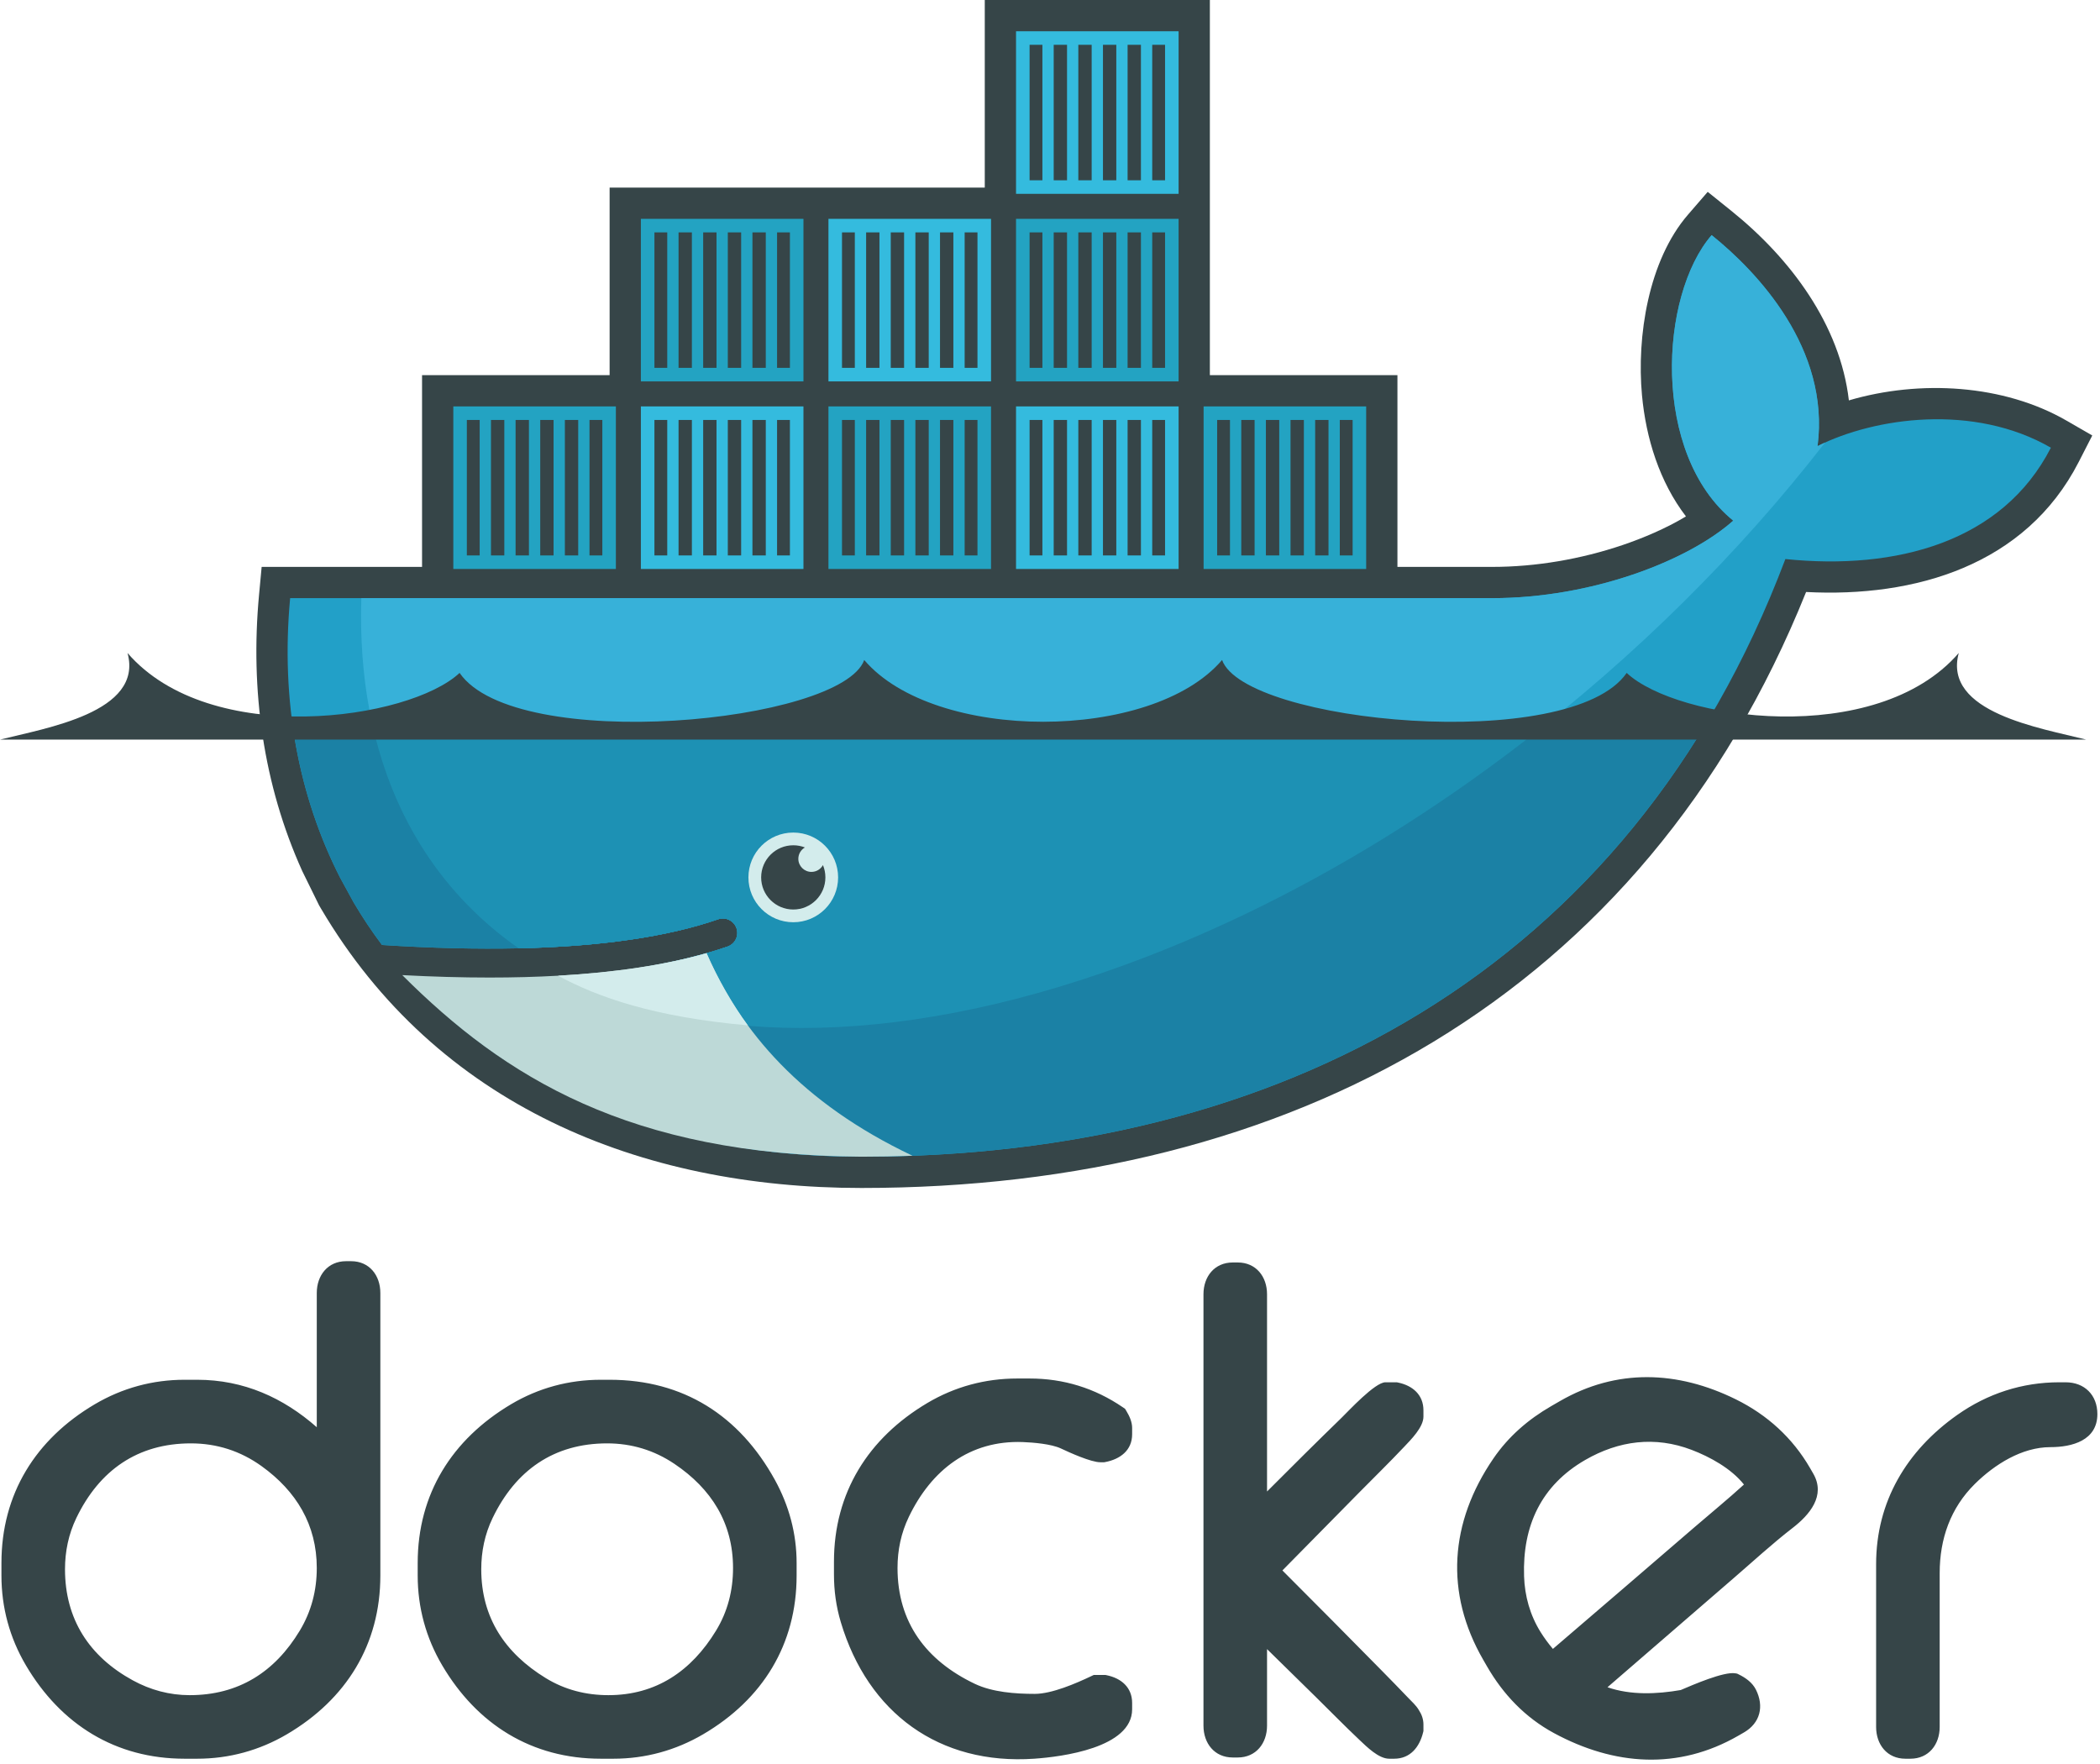
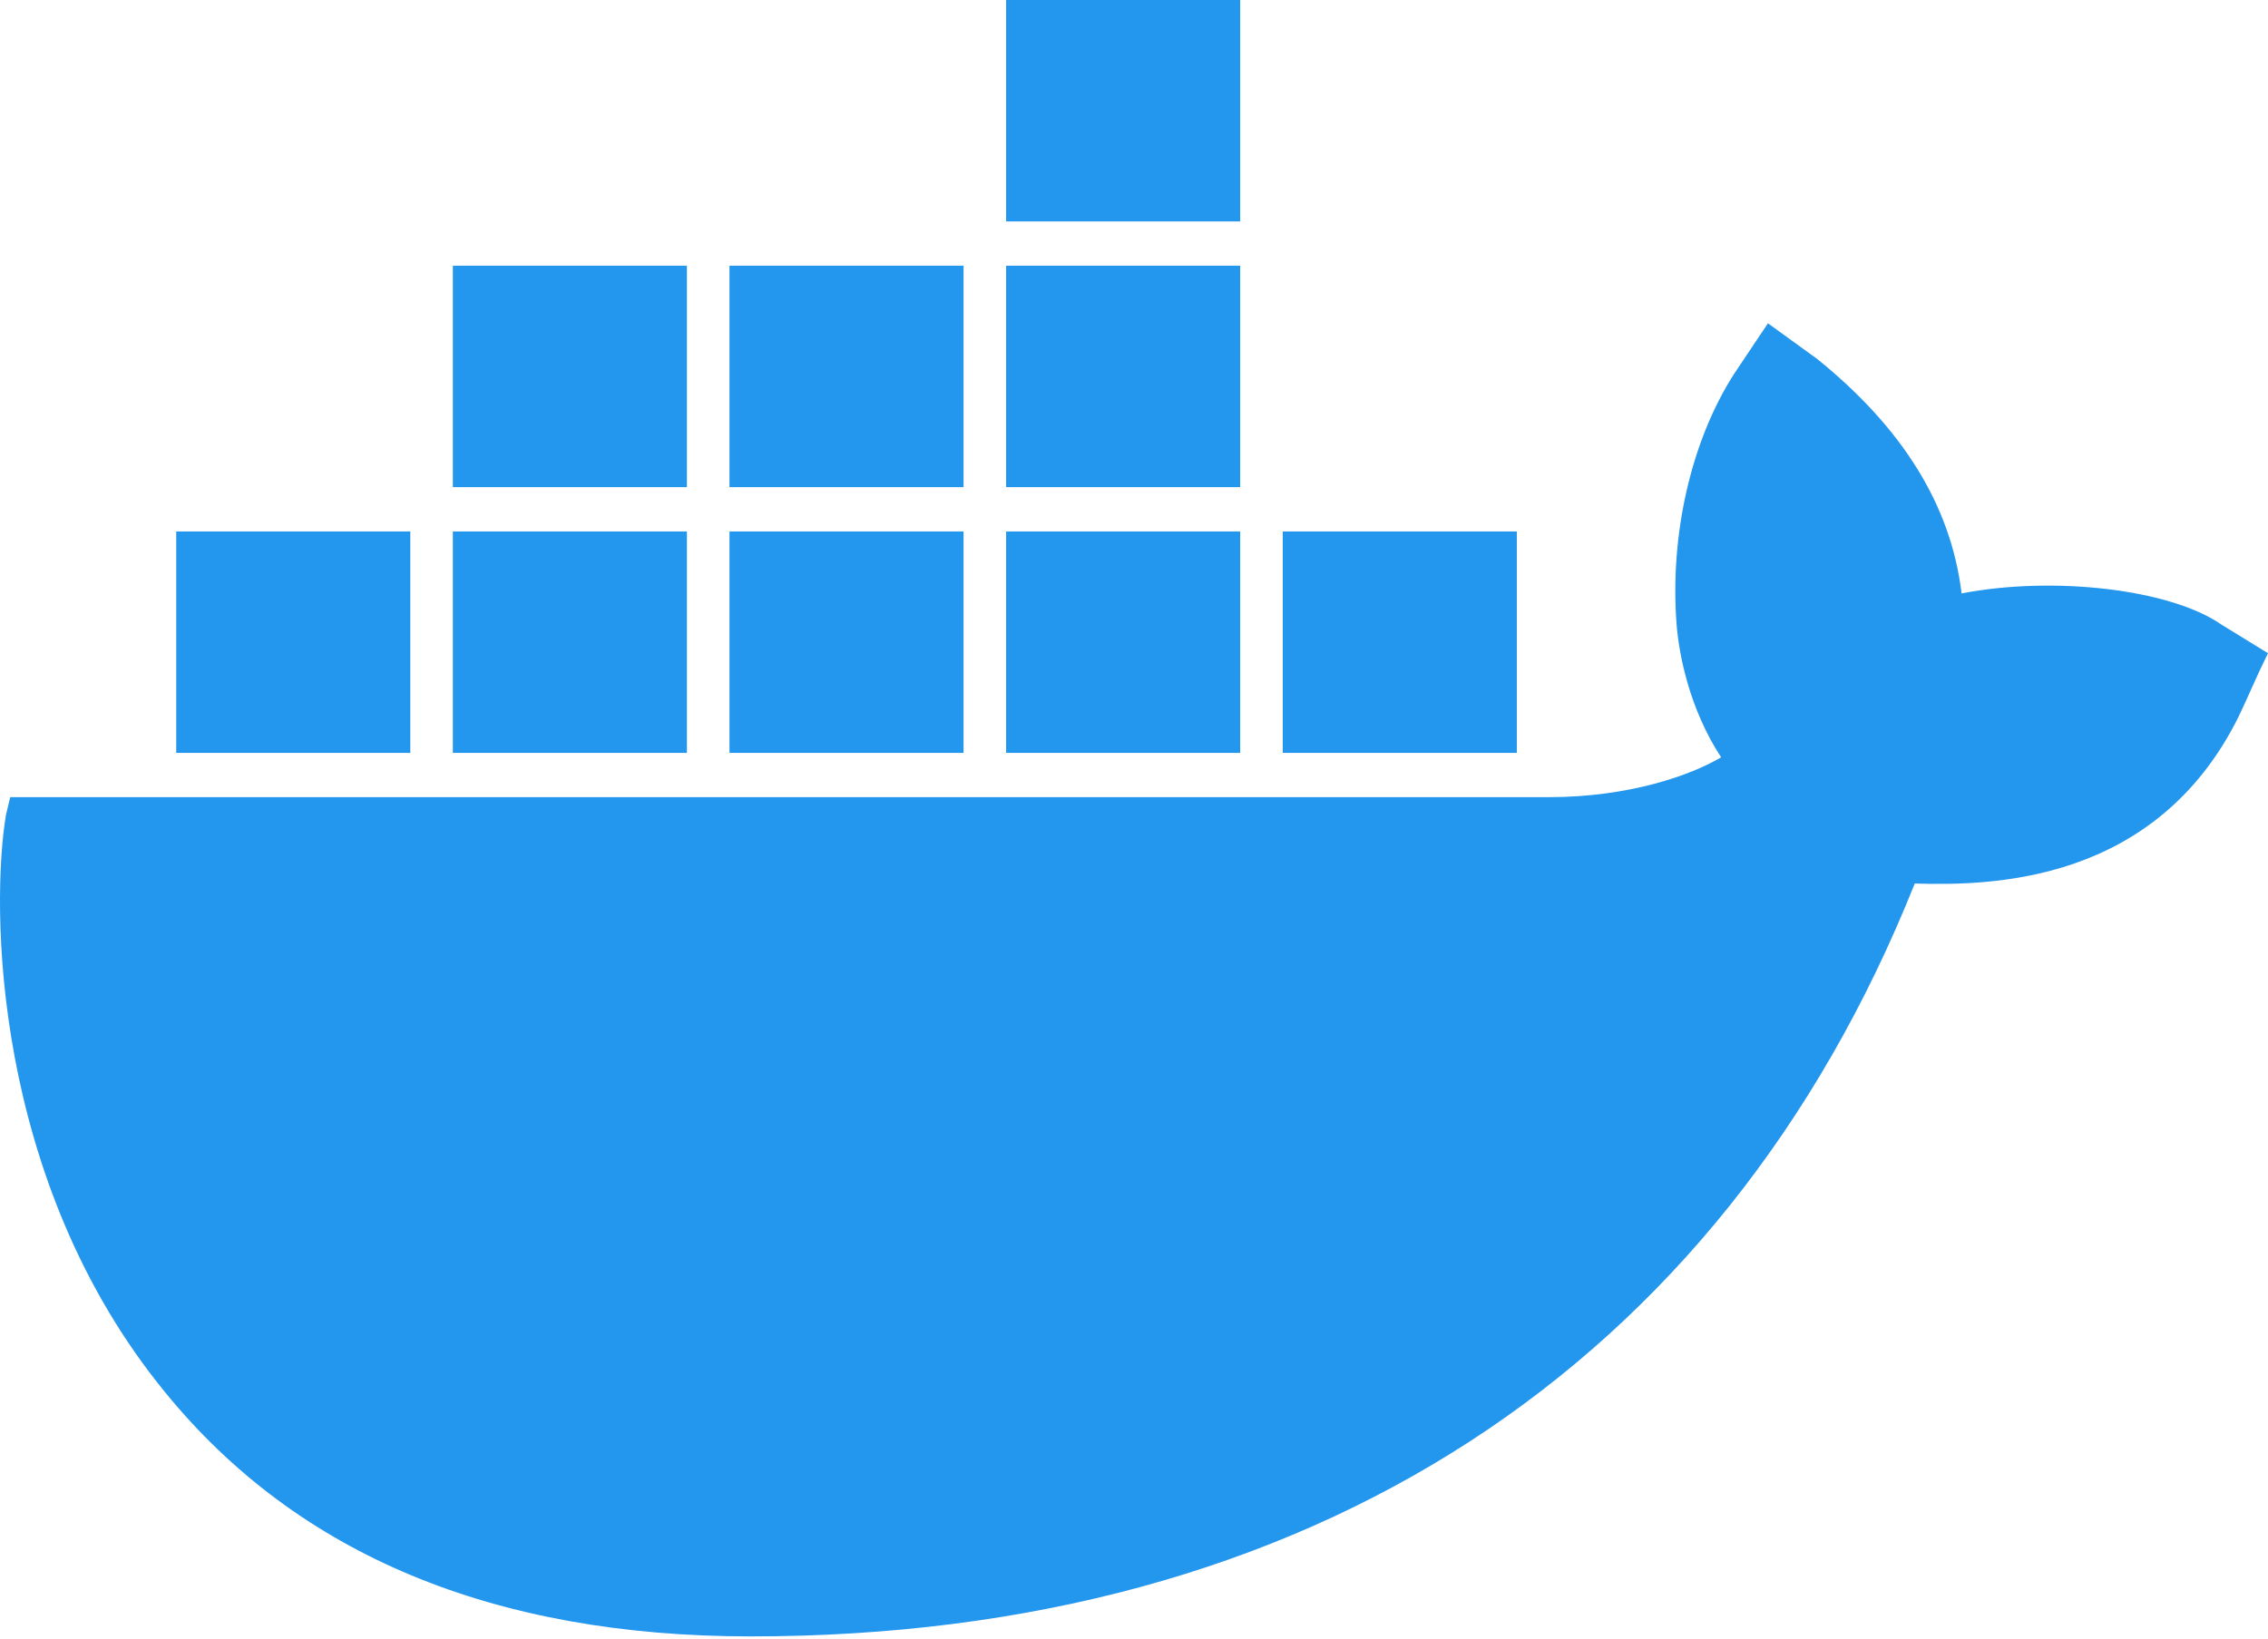
- <svg xmlns="http://www.w3.org/2000/svg" width="256px" height="215px" viewBox="0 0 256 215" version="1.1">
-   <g stroke="none" stroke-width="1" fill="none" fill-rule="evenodd">
-     <path d="M38.617,173.984 L38.617,157.622 C38.617,155.473 39.961,153.745 42.186,153.745 L42.803,153.745 C45.028,153.745 46.366,155.474 46.366,157.622 L46.366,192.069 C46.366,200.469 42.215,207.153 34.984,211.411 C31.631,213.384 27.926,214.396 24.039,214.396 L22.502,214.396 C14.1,214.396 7.425,210.243 3.16,203.015 C1.181,199.66 0.176,195.961 0.176,192.069 L0.176,190.534 C0.176,182.131 4.328,175.451 11.554,171.185 C14.91,169.204 18.61,168.2 22.502,168.2 L24.039,168.2 C29.725,168.2 34.549,170.404 38.617,173.984 L38.617,173.984 Z M7.924,191.3 C7.924,197.368 10.865,201.93 16.182,204.839 C18.332,206.016 20.666,206.648 23.119,206.648 C29.075,206.648 33.493,203.838 36.54,198.791 C37.957,196.443 38.617,193.874 38.617,191.143 C38.617,185.883 36.127,181.778 31.888,178.729 C29.318,176.881 26.425,175.954 23.27,175.954 C16.778,175.954 12.106,179.233 9.302,185.06 C8.356,187.029 7.924,189.121 7.924,191.3 L7.924,191.3 Z M73.248,168.2 L74.322,168.2 C83.3,168.2 90.128,172.555 94.455,180.392 C96.185,183.527 97.111,186.949 97.111,190.534 L97.111,192.069 C97.111,200.469 92.969,207.162 85.726,211.412 C82.373,213.379 78.669,214.396 74.783,214.396 L73.248,214.396 C64.846,214.396 58.169,210.243 53.906,203.015 C51.927,199.66 50.919,195.961 50.919,192.069 L50.919,190.534 C50.919,182.13 55.088,175.472 62.296,171.187 C65.647,169.196 69.354,168.2 73.248,168.2 L73.248,168.2 Z M58.667,191.3 C58.667,197.19 61.558,201.523 66.533,204.569 C68.869,206 71.442,206.648 74.171,206.648 C79.991,206.648 84.293,203.697 87.287,198.785 C88.715,196.443 89.361,193.87 89.361,191.143 C89.361,185.666 86.723,181.482 82.213,178.45 C79.742,176.787 76.991,175.954 74.015,175.954 C67.523,175.954 62.851,179.233 60.048,185.06 C59.1,187.029 58.667,189.121 58.667,191.3 L58.667,191.3 Z M129.324,176.573 C128.155,176.025 125.964,175.843 124.7,175.795 C118.226,175.551 113.542,179.197 110.794,184.908 C109.845,186.878 109.412,188.963 109.412,191.143 C109.412,197.78 112.897,202.427 118.821,205.26 C120.985,206.294 123.779,206.491 126.144,206.491 C128.225,206.491 131.164,205.216 133.01,204.339 L133.33,204.187 L134.763,204.187 L134.921,204.219 C136.683,204.586 138.013,205.703 138.013,207.599 L138.013,208.366 C138.013,213.084 129.391,214.164 126.101,214.394 C114.491,215.197 105.808,208.821 102.498,197.747 C101.923,195.824 101.664,193.914 101.664,191.91 L101.664,190.377 C101.664,181.974 105.834,175.318 113.041,171.036 C116.392,169.046 120.098,168.047 123.992,168.047 L125.527,168.047 C129.657,168.047 133.461,169.22 136.871,171.549 L137.152,171.743 L137.328,172.035 C137.696,172.645 138.013,173.351 138.013,174.077 L138.013,174.844 C138.013,176.822 136.534,177.886 134.747,178.23 L134.599,178.256 L134.141,178.256 C132.985,178.256 130.356,177.059 129.324,176.573 L129.324,176.573 Z M154.458,181.82 C157.467,178.806 160.488,175.798 163.543,172.834 C164.394,172.007 167.617,168.507 168.886,168.507 L170.274,168.507 L170.432,168.54 C172.2,168.907 173.524,170.026 173.524,171.926 L173.524,172.692 C173.524,173.988 172.006,175.494 171.169,176.381 C169.389,178.268 167.515,180.093 165.693,181.942 L156.331,191.445 C160.362,195.484 164.389,199.528 168.387,203.599 C169.493,204.725 170.599,205.852 171.688,206.995 C172.073,207.4 172.641,207.904 172.964,208.465 C173.311,208.991 173.524,209.584 173.524,210.217 L173.524,211.018 L173.479,211.202 C173.044,212.97 171.922,214.396 169.963,214.396 L169.346,214.396 C168.064,214.396 166.616,212.945 165.738,212.117 C163.929,210.411 162.181,208.617 160.407,206.874 L154.458,201.034 L154.458,210.368 C154.458,212.518 153.112,214.246 150.889,214.246 L150.278,214.246 C148.053,214.246 146.709,212.518 146.709,210.368 L146.709,157.772 C146.709,155.621 148.054,153.902 150.278,153.902 L150.889,153.902 C153.112,153.902 154.458,155.621 154.458,157.772 L154.458,181.82 L154.458,181.82 Z M251.035,168.507 L251.804,168.507 C254.129,168.507 255.68,170.073 255.68,172.384 C255.68,175.592 252.613,176.413 249.959,176.413 C246.479,176.413 243.157,178.52 240.758,180.883 C237.767,183.832 236.457,187.609 236.457,191.761 L236.457,210.52 C236.457,212.671 235.115,214.396 232.887,214.396 L232.276,214.396 C230.049,214.396 228.707,212.671 228.707,210.52 L228.707,190.684 C228.707,183.067 232.415,176.849 238.596,172.488 C242.288,169.883 246.516,168.507 251.035,168.507 L251.035,168.507 Z M195.961,205.683 C198.78,206.668 201.996,206.527 204.889,206.023 C206.368,205.394 210.153,203.744 211.545,203.985 L211.762,204.022 L211.962,204.12 C212.812,204.532 213.623,205.115 214.057,205.979 C215.071,208.007 214.584,210.045 212.592,211.196 L211.929,211.579 C204.578,215.821 196.761,215.233 189.434,211.271 C185.931,209.377 183.251,206.566 181.274,203.139 L180.812,202.338 C176.093,194.166 176.73,185.57 182.051,177.799 C183.889,175.113 186.29,173.038 189.097,171.415 L190.159,170.802 C197.081,166.806 204.5,167.08 211.61,170.587 C215.432,172.473 218.529,175.284 220.663,178.981 L221.047,179.647 C222.597,182.333 220.589,184.673 218.516,186.273 C216.11,188.129 213.681,190.363 211.375,192.353 C206.233,196.792 201.099,201.241 195.961,205.683 L195.961,205.683 Z M189.306,201.009 C195.056,196.078 200.808,191.144 206.543,186.193 C208.502,184.503 210.652,182.749 212.596,180.972 C211.036,179.006 208.43,177.589 206.215,176.744 C201.747,175.041 197.339,175.613 193.24,177.979 C187.875,181.077 185.59,186.01 185.791,192.149 C185.869,194.567 186.52,196.897 187.803,198.954 C188.255,199.679 188.76,200.36 189.306,201.009 L189.306,201.009 Z" fill="#364548" />
-     <path d="M147.488,45.732 L170.354,45.732 L170.354,69.107 L181.915,69.107 C187.254,69.107 192.746,68.156 197.802,66.443 C200.287,65.6 203.075,64.428 205.526,62.954 C202.298,58.739 200.65,53.418 200.165,48.172 C199.506,41.038 200.946,31.752 205.774,26.168 L208.178,23.388 L211.042,25.691 C218.253,31.484 224.318,39.58 225.387,48.809 C234.07,46.255 244.265,46.859 251.918,51.276 L255.058,53.088 L253.406,56.314 C246.933,68.946 233.401,72.86 220.171,72.167 C200.374,121.476 157.273,144.82 105.014,144.82 C78.015,144.82 53.244,134.727 39.138,110.773 L38.907,110.382 L36.852,106.201 C32.084,95.657 30.5,84.106 31.574,72.564 L31.897,69.107 L51.45,69.107 L51.45,45.732 L74.315,45.732 L74.315,22.866 L120.048,22.866 L120.048,0 L147.488,0 L147.488,45.732" fill="#364548" />
-     <path d="M221.57,54.38 C223.103,42.464 214.186,33.105 208.656,28.661 C202.283,36.029 201.293,55.339 211.291,63.469 C205.712,68.425 193.954,72.917 181.915,72.917 L35.37,72.917 C34.2,85.484 36.406,97.057 41.445,106.962 L43.112,110.011 C44.167,111.803 45.321,113.532 46.567,115.196 L46.567,115.196 C52.592,115.583 58.147,115.717 63.229,115.604 L63.231,115.604 C73.218,115.383 81.367,114.205 87.543,112.065 C88.462,111.745 89.465,112.233 89.783,113.151 C90.1,114.07 89.614,115.073 88.695,115.391 C87.874,115.676 87.018,115.942 86.134,116.195 C86.133,116.195 86.132,116.195 86.131,116.196 C81.268,117.584 76.053,118.518 69.325,118.933 C69.724,118.94 68.909,118.993 68.907,118.994 C68.678,119.008 68.39,119.041 68.16,119.053 C65.512,119.202 62.654,119.233 59.732,119.233 C56.536,119.233 53.389,119.172 49.87,118.994 L49.78,119.053 C61.991,132.777 81.082,141.008 105.014,141.008 C155.662,141.008 198.622,118.556 217.646,68.151 C231.142,69.536 244.113,66.094 250.013,54.576 C240.615,49.153 228.529,50.882 221.57,54.38" fill="#22A0C8" />
-     <path d="M221.57,54.38 C223.103,42.464 214.186,33.105 208.656,28.661 C202.283,36.029 201.293,55.339 211.291,63.469 C205.712,68.425 193.954,72.917 181.915,72.917 L44.048,72.917 C43.45,92.163 50.592,106.772 63.229,115.604 L63.231,115.604 C73.218,115.383 81.367,114.205 87.543,112.065 C88.462,111.745 89.465,112.233 89.783,113.151 C90.1,114.07 89.614,115.073 88.695,115.391 C87.874,115.676 87.018,115.942 86.134,116.195 C86.133,116.195 86.132,116.195 86.131,116.196 C81.268,117.584 75.605,118.638 68.877,119.053 C68.875,119.053 68.714,118.898 68.712,118.898 C85.949,127.74 110.942,127.708 139.597,116.701 C171.728,104.357 201.626,80.841 222.488,53.944 C222.173,54.086 221.866,54.231 221.57,54.38" fill="#37B1D9" />
-     <path d="M35.645,88.186 C36.556,94.918 38.524,101.221 41.445,106.962 L43.112,110.011 C44.167,111.803 45.321,113.532 46.567,115.196 C52.593,115.583 58.148,115.717 63.231,115.604 C73.218,115.383 81.367,114.205 87.543,112.065 C88.462,111.745 89.465,112.233 89.783,113.151 C90.1,114.07 89.614,115.073 88.695,115.391 C87.874,115.676 87.018,115.942 86.134,116.195 C86.133,116.195 86.132,116.195 86.131,116.196 C81.268,117.584 75.635,118.578 68.907,118.994 C68.676,119.008 68.273,119.011 68.04,119.023 C65.394,119.172 62.565,119.263 59.642,119.263 C56.447,119.263 53.179,119.202 49.661,119.023 C61.871,132.747 81.082,141.008 105.014,141.008 C148.373,141.008 186.098,124.55 207.993,88.186 L35.645,88.186" fill="#1B81A5" />
-     <path d="M45.367,88.186 C47.959,100.005 54.188,109.285 63.231,115.604 C73.218,115.383 81.367,114.205 87.543,112.065 C88.462,111.745 89.465,112.233 89.783,113.151 C90.1,114.07 89.614,115.073 88.695,115.391 C87.874,115.676 87.018,115.942 86.134,116.195 C86.133,116.195 86.132,116.195 86.131,116.196 C81.268,117.584 75.516,118.578 68.787,118.994 C86.023,127.834 110.944,127.707 139.597,116.701 C156.931,110.041 173.614,100.127 188.581,88.186 L45.367,88.186" fill="#1D91B4" />
-     <path d="M55.261,49.543 L75.078,49.543 L75.078,69.361 L55.261,69.361 L55.261,49.543 Z M56.911,51.195 L58.475,51.195 L58.475,67.71 L56.911,67.71 L56.911,51.195 Z M59.852,51.195 L61.478,51.195 L61.478,67.71 L59.852,67.71 L59.852,51.195 Z M62.853,51.195 L64.48,51.195 L64.48,67.71 L62.853,67.71 L62.853,51.195 Z M65.857,51.195 L67.483,51.195 L67.483,67.71 L65.857,67.71 L65.857,51.195 Z M68.86,51.195 L70.486,51.195 L70.486,67.71 L68.86,67.71 L68.86,51.195 Z M71.862,51.195 L73.427,51.195 L73.427,67.71 L71.862,67.71 L71.862,51.195 Z" fill="#23A3C2" />
-     <path d="M78.126,26.677 L97.945,26.677 L97.945,46.494 L78.126,46.494 L78.126,26.677 Z M79.778,28.329 L81.341,28.329 L81.341,44.843 L79.778,44.843 L79.778,28.329 Z M82.719,28.329 L84.344,28.329 L84.344,44.843 L82.719,44.843 L82.719,28.329 Z M85.72,28.329 L87.346,28.329 L87.346,44.843 L85.72,44.843 L85.72,28.329 Z M88.723,28.329 L90.349,28.329 L90.349,44.843 L88.723,44.843 L88.723,28.329 Z M91.726,28.329 L93.353,28.329 L93.353,44.843 L91.726,44.843 L91.726,28.329 Z M94.728,28.329 L96.294,28.329 L96.294,44.843 L94.728,44.843 L94.728,28.329 Z" fill="#23A3C2" />
-     <path d="M78.126,49.543 L97.945,49.543 L97.945,69.361 L78.126,69.361 L78.126,49.543 Z M79.778,51.195 L81.341,51.195 L81.341,67.71 L79.778,67.71 L79.778,51.195 Z M82.719,51.195 L84.344,51.195 L84.344,67.71 L82.719,67.71 L82.719,51.195 Z M85.72,51.195 L87.346,51.195 L87.346,67.71 L85.72,67.71 L85.72,51.195 Z M88.723,51.195 L90.349,51.195 L90.349,67.71 L88.723,67.71 L88.723,51.195 Z M91.726,51.195 L93.353,51.195 L93.353,67.71 L91.726,67.71 L91.726,51.195 Z M94.728,51.195 L96.294,51.195 L96.294,67.71 L94.728,67.71 L94.728,51.195 Z" fill="#34BBDE" />
-     <path d="M100.993,49.543 L120.811,49.543 L120.811,69.361 L100.993,69.361 L100.993,49.543 Z M102.644,51.195 L104.207,51.195 L104.207,67.71 L102.644,67.71 L102.644,51.195 Z M105.584,51.195 L107.21,51.195 L107.21,67.71 L105.584,67.71 L105.584,51.195 Z M108.587,51.195 L110.213,51.195 L110.213,67.71 L108.587,67.71 L108.587,51.195 Z M111.59,51.195 L113.216,51.195 L113.216,67.71 L111.59,67.71 L111.59,51.195 Z M114.592,51.195 L116.22,51.195 L116.22,67.71 L114.592,67.71 L114.592,51.195 Z M117.595,51.195 L119.159,51.195 L119.159,67.71 L117.595,67.71 L117.595,51.195 Z" fill="#23A3C2" />
-     <path d="M100.993,26.677 L120.811,26.677 L120.811,46.494 L100.993,46.494 L100.993,26.677 Z M102.644,28.329 L104.207,28.329 L104.207,44.843 L102.644,44.843 L102.644,28.329 Z M105.584,28.329 L107.21,28.329 L107.21,44.843 L105.584,44.843 L105.584,28.329 Z M108.587,28.329 L110.213,28.329 L110.213,44.843 L108.587,44.843 L108.587,28.329 Z M111.59,28.329 L113.216,28.329 L113.216,44.843 L111.59,44.843 L111.59,28.329 Z M114.592,28.329 L116.22,28.329 L116.22,44.843 L114.592,44.843 L114.592,28.329 Z M117.595,28.329 L119.159,28.329 L119.159,44.843 L117.595,44.843 L117.595,28.329 Z" fill="#34BBDE" />
-     <path d="M123.859,49.543 L143.677,49.543 L143.677,69.361 L123.859,69.361 L123.859,49.543 Z M125.511,51.195 L127.074,51.195 L127.074,67.71 L125.511,67.71 L125.511,51.195 Z M128.451,51.195 L130.077,51.195 L130.077,67.71 L128.451,67.71 L128.451,51.195 Z M131.453,51.195 L133.079,51.195 L133.079,67.71 L131.453,67.71 L131.453,51.195 Z M134.456,51.195 L136.083,51.195 L136.083,67.71 L134.456,67.71 L134.456,51.195 Z M137.459,51.195 L139.086,51.195 L139.086,67.71 L137.459,67.71 L137.459,51.195 Z M140.462,51.195 L142.026,51.195 L142.026,67.71 L140.462,67.71 L140.462,51.195 Z" fill="#34BBDE" />
-     <path d="M123.859,26.677 L143.677,26.677 L143.677,46.494 L123.859,46.494 L123.859,26.677 Z M125.511,28.329 L127.074,28.329 L127.074,44.843 L125.511,44.843 L125.511,28.329 Z M128.451,28.329 L130.077,28.329 L130.077,44.843 L128.451,44.843 L128.451,28.329 Z M131.453,28.329 L133.079,28.329 L133.079,44.843 L131.453,44.843 L131.453,28.329 Z M134.456,28.329 L136.083,28.329 L136.083,44.843 L134.456,44.843 L134.456,28.329 Z M137.459,28.329 L139.086,28.329 L139.086,44.843 L137.459,44.843 L137.459,28.329 Z M140.462,28.329 L142.026,28.329 L142.026,44.843 L140.462,44.843 L140.462,28.329 Z" fill="#23A3C2" />
-     <path d="M123.859,3.811 L143.677,3.811 L143.677,23.629 L123.859,23.629 L123.859,3.811 Z M125.511,5.461 L127.074,5.461 L127.074,21.977 L125.511,21.977 L125.511,5.461 Z M128.451,5.461 L130.077,5.461 L130.077,21.977 L128.451,21.977 L128.451,5.461 Z M131.453,5.461 L133.079,5.461 L133.079,21.977 L131.453,21.977 L131.453,5.461 Z M134.456,5.461 L136.083,5.461 L136.083,21.977 L134.456,21.977 L134.456,5.461 Z M137.459,5.461 L139.086,5.461 L139.086,21.977 L137.459,21.977 L137.459,5.461 Z M140.462,5.461 L142.026,5.461 L142.026,21.977 L140.462,21.977 L140.462,5.461 Z" fill="#34BBDE" />
-     <path d="M146.725,49.543 L166.543,49.543 L166.543,69.361 L146.725,69.361 L146.725,49.543 Z M148.376,51.195 L149.94,51.195 L149.94,67.71 L148.376,67.71 L148.376,51.195 Z M151.316,51.195 L152.942,51.195 L152.942,67.71 L151.316,67.71 L151.316,51.195 Z M154.319,51.195 L155.946,51.195 L155.946,67.71 L154.319,67.71 L154.319,51.195 Z M157.321,51.195 L158.948,51.195 L158.948,67.71 L157.321,67.71 L157.321,51.195 Z M160.325,51.195 L161.951,51.195 L161.951,67.71 L160.325,67.71 L160.325,51.195 Z M163.327,51.195 L164.891,51.195 L164.891,67.71 L163.327,67.71 L163.327,51.195 Z" fill="#23A3C2" />
-     <path d="M96.704,101.492 C99.723,101.492 102.17,103.94 102.17,106.959 C102.17,109.978 99.723,112.426 96.704,112.426 C93.684,112.426 91.236,109.978 91.236,106.959 C91.236,103.94 93.684,101.492 96.704,101.492" fill="#D3ECEC" />
-     <path d="M96.704,103.043 C97.204,103.043 97.681,103.137 98.121,103.308 C97.644,103.584 97.321,104.1 97.321,104.692 C97.321,105.574 98.037,106.289 98.919,106.289 C99.524,106.289 100.049,105.953 100.321,105.457 C100.513,105.919 100.619,106.427 100.619,106.959 C100.619,109.121 98.866,110.874 96.704,110.874 C94.542,110.874 92.788,109.121 92.788,106.959 C92.788,104.796 94.542,103.043 96.704,103.043" fill="#364548" />
-     <path d="M0,90.162 L254.327,90.162 C248.79,88.758 236.806,86.86 238.783,79.603 C228.714,91.254 204.43,87.777 198.301,82.031 C191.477,91.93 151.747,88.167 148.976,80.456 C140.42,90.497 113.909,90.497 105.353,80.456 C102.58,88.167 62.851,91.93 56.026,82.031 C49.898,87.777 25.616,91.254 15.546,79.603 C17.522,86.86 5.539,88.758 0,90.162" fill="#364548" />
-     <path d="M111.237,140.89 C97.698,134.465 90.266,125.731 86.131,116.196 C81.102,117.631 75.056,118.549 68.031,118.943 C65.385,119.091 62.602,119.167 59.68,119.167 C56.313,119.167 52.764,119.068 49.038,118.87 C61.455,131.279 76.73,140.834 105.014,141.008 C107.102,141.008 109.175,140.968 111.237,140.89" fill="#BDD9D7" />
-     <path d="M91.16,124.994 C89.287,122.451 87.47,119.255 86.134,116.195 C81.104,117.631 75.057,118.549 68.031,118.943 C72.857,121.563 79.758,123.99 91.16,124.994" fill="#D3ECEC" />
+ <svg xmlns="http://www.w3.org/2000/svg" width="256px" height="185px" viewBox="0 0 256 185" version="1.1" preserveAspectRatio="xMidYMid">
+   <g>
+     <path d="M250.716,70.497 C244.951,66.497 231.74,64.997 221.412,66.997 C220.211,56.998 214.687,48.248 205.079,40.498 L199.555,36.499 L195.711,42.248 C190.908,49.748 188.506,60.248 189.226,70.247 C189.466,73.747 190.667,79.997 194.27,85.497 C190.908,87.496 183.942,89.996 174.815,89.996 L1.155,89.996 L0.674,91.996 C-1.007,101.996 -1.007,133.245 18.689,157.244 C33.581,175.493 55.679,184.743 84.742,184.743 C147.673,184.743 194.27,154.494 216.128,99.746 C224.775,99.996 243.27,99.746 252.637,80.997 C252.877,80.497 253.358,79.497 255.039,75.747 L256,73.747 L250.716,70.497 L250.716,70.497 Z M139.987,0 L113.565,0 L113.565,24.999 L139.987,24.999 L139.987,0 L139.987,0 Z M139.987,29.999 L113.565,29.999 L113.565,54.998 L139.987,54.998 L139.987,29.999 L139.987,29.999 Z M108.761,29.999 L82.34,29.999 L82.34,54.998 L108.761,54.998 L108.761,29.999 L108.761,29.999 Z M77.536,29.999 L51.115,29.999 L51.115,54.998 L77.536,54.998 L77.536,29.999 L77.536,29.999 Z M46.311,59.998 L19.89,59.998 L19.89,84.997 L46.311,84.997 L46.311,59.998 L46.311,59.998 Z M77.536,59.998 L51.115,59.998 L51.115,84.997 L77.536,84.997 L77.536,59.998 L77.536,59.998 Z M108.761,59.998 L82.34,59.998 L82.34,84.997 L108.761,84.997 L108.761,59.998 L108.761,59.998 Z M139.987,59.998 L113.565,59.998 L113.565,84.997 L139.987,84.997 L139.987,59.998 L139.987,59.998 Z M171.212,59.998 L144.79,59.998 L144.79,84.997 L171.212,84.997 L171.212,59.998 L171.212,59.998 Z" fill="#2396ED" fill-rule="nonzero" />
  </g>
</svg>
